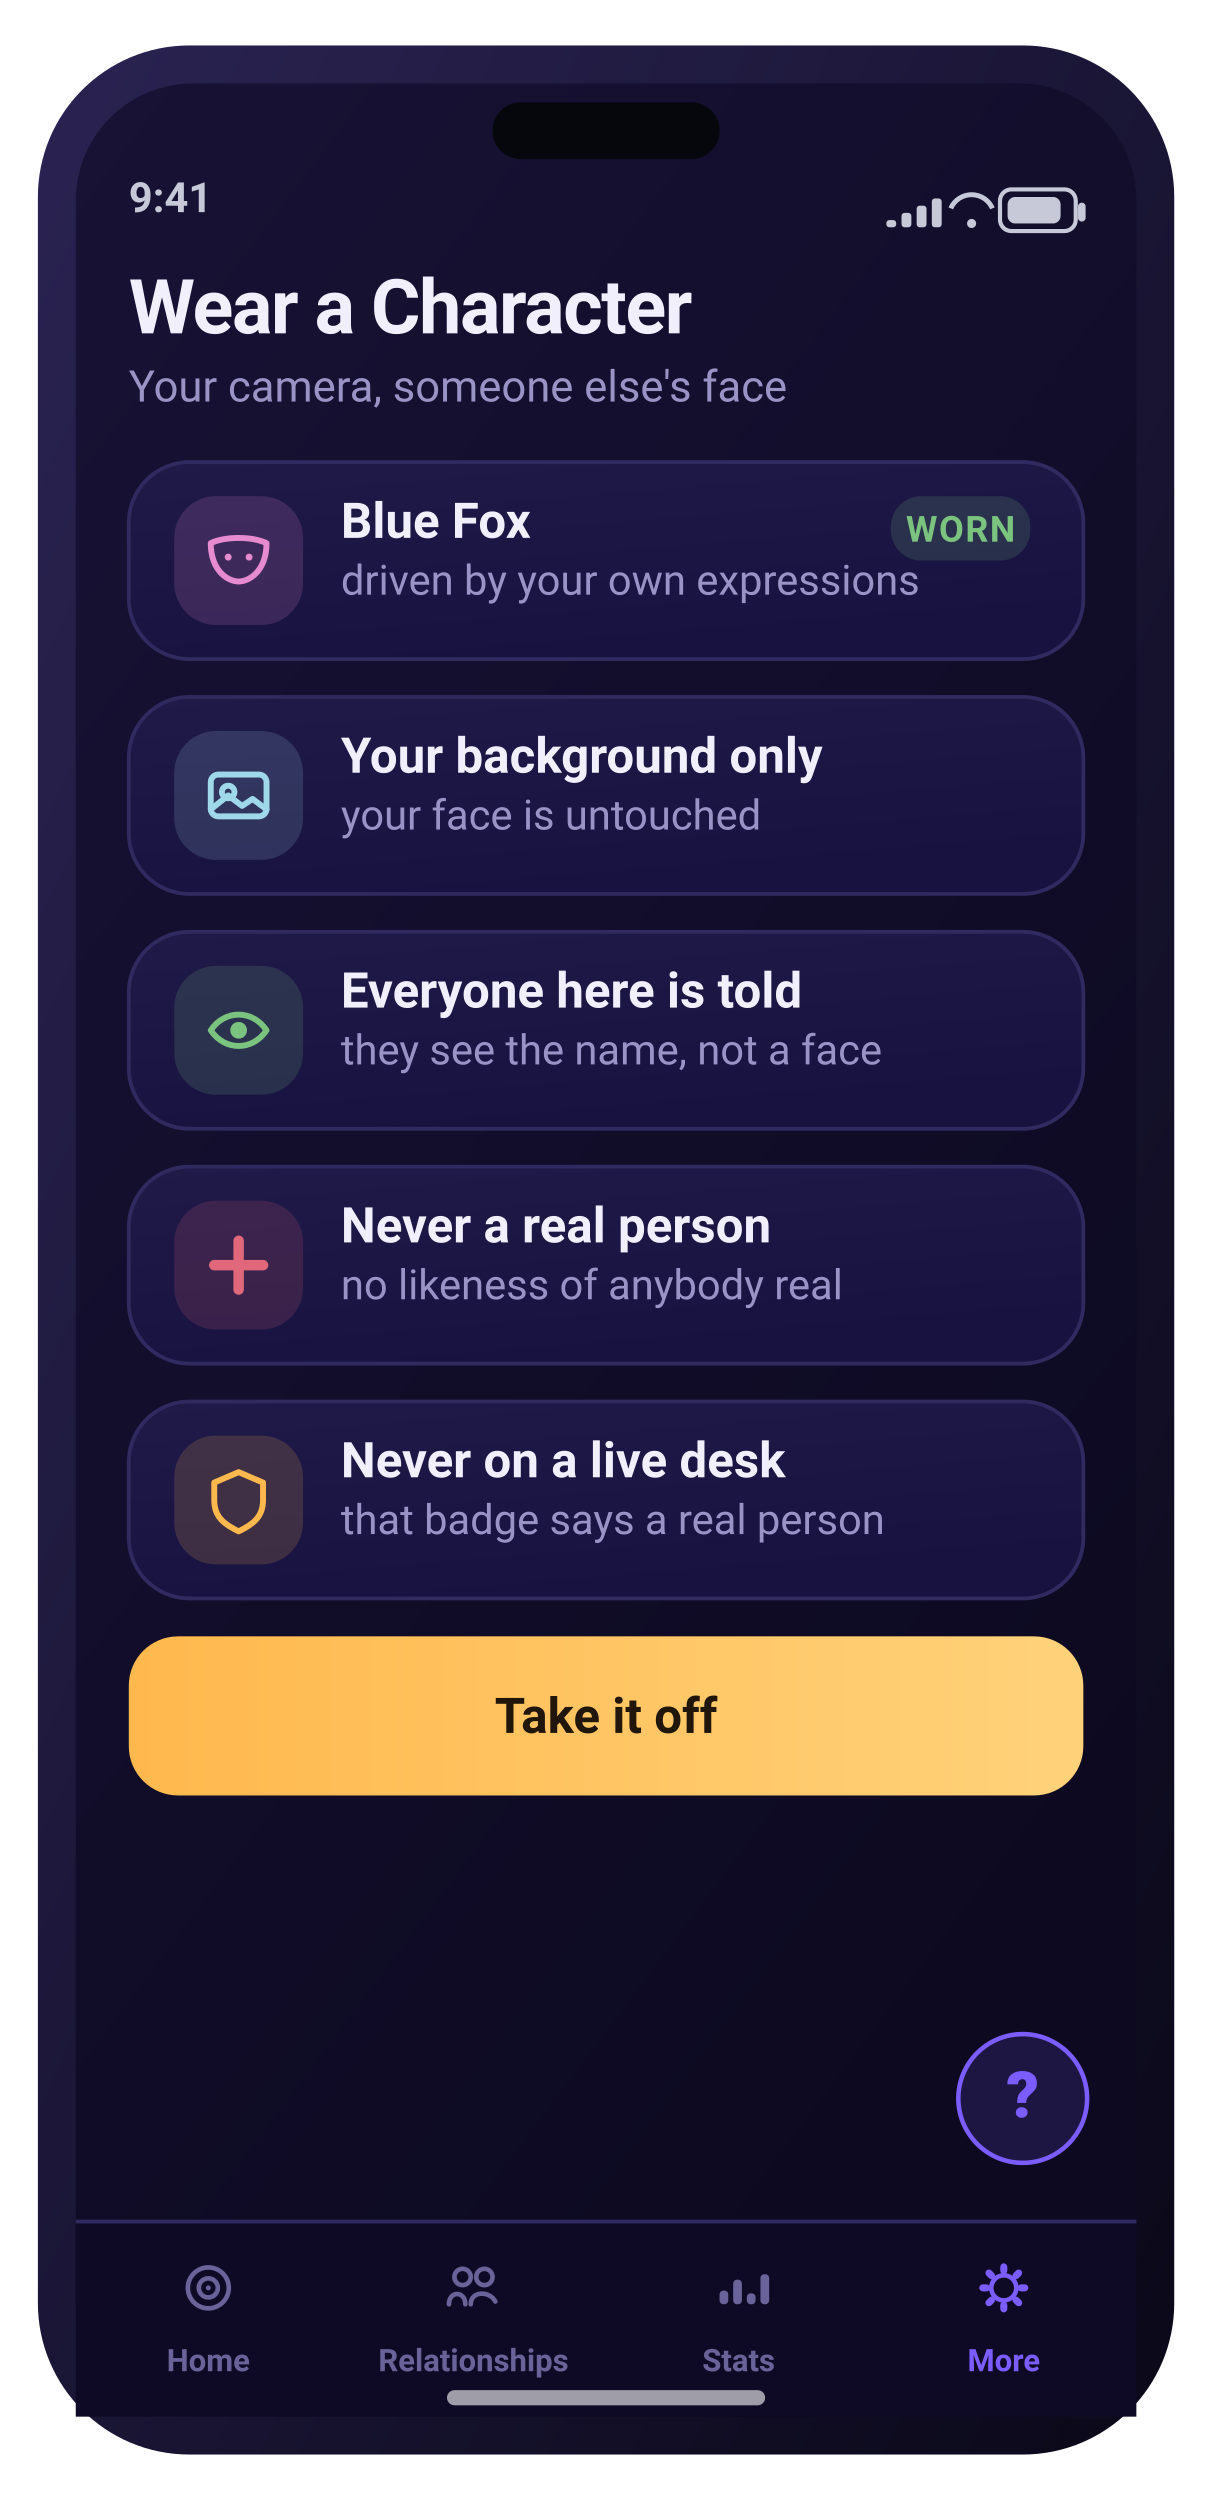
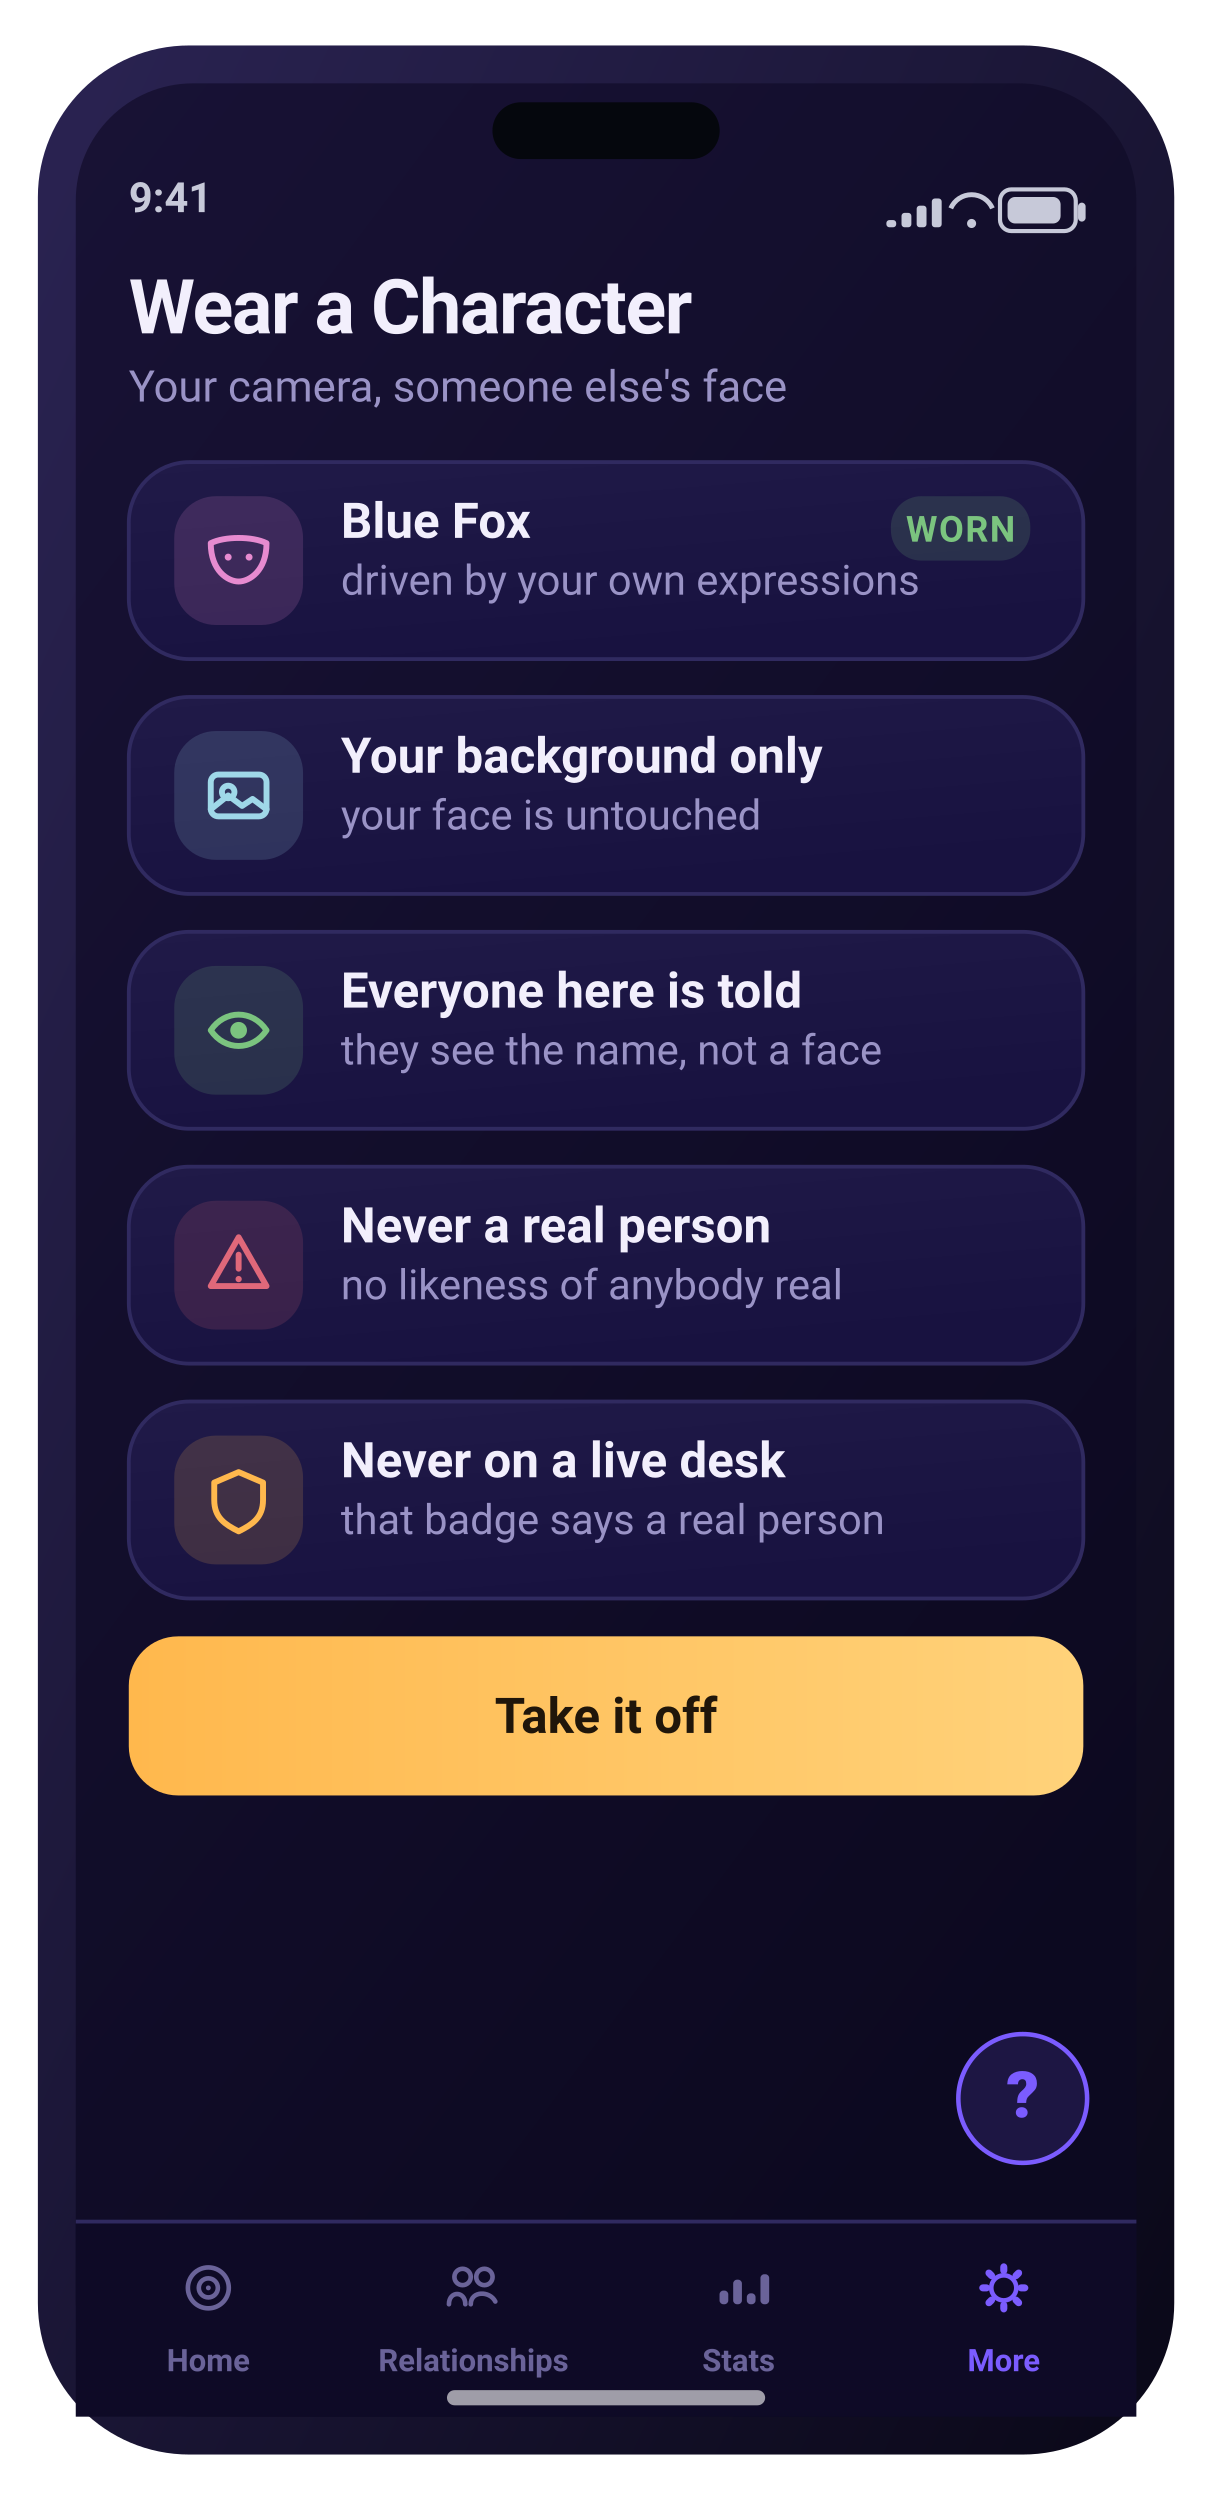
<svg xmlns="http://www.w3.org/2000/svg" width="320" height="660" viewBox="0 0 320 660" role="img" aria-label="Wear a Character screen">
  <defs>
    <linearGradient id="gScr" x1="0" y1="0" x2="0.6" y2="1">
      <stop offset="0" stop-color="#181235" />
      <stop offset="1" stop-color="#0c0920" />
    </linearGradient>
    <linearGradient id="gFrame" x1="0" y1="0" x2="1" y2="1">
      <stop offset="0" stop-color="#2a2352" />
      <stop offset="1" stop-color="#0a0818" />
    </linearGradient>
    <linearGradient id="gCard" x1="0" y1="0" x2="0.4" y2="1">
      <stop offset="0" stop-color="#201a48" />
      <stop offset="1" stop-color="#181240" />
    </linearGradient>
    <linearGradient id="gBrand" x1="0" y1="0" x2="1" y2="0">
      <stop offset="0" stop-color="#7b5cff" />
      <stop offset="1" stop-color="#9d7bff" />
    </linearGradient>
    <linearGradient id="gAmber" x1="0" y1="0" x2="1" y2="0">
      <stop offset="0" stop-color="#ffb84d" />
      <stop offset="1" stop-color="#ffd27a" />
    </linearGradient>
    <linearGradient id="mV" x1="0" y1="0" x2="1" y2="0">
      <stop offset="0" stop-color="#7b5cff" />
      <stop offset="1" stop-color="#9d7bff" />
    </linearGradient>
    <linearGradient id="mA" x1="0" y1="0" x2="1" y2="0">
      <stop offset="0" stop-color="#ffb84d" />
      <stop offset="1" stop-color="#ff9f45" />
    </linearGradient>
    <linearGradient id="mG" x1="0" y1="0" x2="1" y2="0">
      <stop offset="0" stop-color="#5fb87a" />
      <stop offset="1" stop-color="#7bc47f" />
    </linearGradient>
    <linearGradient id="mC" x1="0" y1="0" x2="1" y2="0">
      <stop offset="0" stop-color="#6bb6d6" />
      <stop offset="1" stop-color="#9fd8e8" />
    </linearGradient>
    <radialGradient id="orb" cx="36%" cy="30%" r="78%">
      <stop offset="0" stop-color="#d9ccff" />
      <stop offset="38%" stop-color="#7b5cff" />
      <stop offset="78%" stop-color="#3f3bc0" />
      <stop offset="100%" stop-color="#140f34" />
    </radialGradient>
    <radialGradient id="glow" cx="50%" cy="50%" r="50%">
      <stop offset="0" stop-color="#e78bd0" stop-opacity="0.5" />
      <stop offset="1" stop-color="#e78bd0" stop-opacity="0" />
    </radialGradient>
  </defs>
  <rect x="10.0" y="12.0" width="300.0" height="636.0" rx="40" fill="url(#gFrame)" />
  <rect x="20.0" y="22.0" width="280.0" height="616.0" rx="31" fill="url(#gScr)" />
  <rect x="130.0" y="27.0" width="60.0" height="15.0" rx="7.5" fill="#05070d" />
  <text x="34.0" y="56.0" font-family="-apple-system,BlinkMacSystemFont,'SF Pro Display','SF Pro Text','Segoe UI',Roboto,system-ui,sans-serif" font-size="11" font-weight="600" fill="#c7c9d9" text-anchor="start">9:41</text>
  <rect x="264.0" y="50.0" width="20.0" height="11.0" rx="3" fill="none" stroke="#c7c9d9" stroke-width="1.1" />
  <rect x="266.0" y="52.0" width="14.0" height="7.0" rx="2" fill="#c7c9d9" />
  <rect x="284.6" y="53.5" width="2.0" height="5.0" rx="1" fill="#c7c9d9" />
  <path d="M251 55 a6 6 0 0 1 11 0" fill="none" stroke="#c7c9d9" stroke-width="1.3" />
  <circle cx="256.5" cy="59" r="1.2" fill="#c7c9d9" />
  <rect x="234.0" y="58.1" width="2.6" height="1.9" rx="0.8" fill="#c7c9d9" />
  <rect x="238.0" y="56.2" width="2.6" height="3.8" rx="0.8" fill="#c7c9d9" />
  <rect x="242.0" y="54.3" width="2.6" height="5.7" rx="0.8" fill="#c7c9d9" />
  <rect x="246.0" y="52.4" width="2.6" height="7.6" rx="0.8" fill="#c7c9d9" />
  <text x="34.0" y="88.0" font-family="-apple-system,BlinkMacSystemFont,'SF Pro Display','SF Pro Text','Segoe UI',Roboto,system-ui,sans-serif" font-size="20" font-weight="700" fill="#f2effc" text-anchor="start" letter-spacing="-0.4">Wear a Character</text>
  <text x="34.0" y="106.0" font-family="-apple-system,BlinkMacSystemFont,'SF Pro Display','SF Pro Text','Segoe UI',Roboto,system-ui,sans-serif" font-size="11.5" font-weight="400" fill="#9a93c6" text-anchor="start">Your camera, someone else's face</text>
  <rect x="34.0" y="122.0" width="252.0" height="52.0" rx="16" fill="url(#gCard)" stroke="#302a60" stroke-width="1" />
  <rect x="46.0" y="131.0" width="34.0" height="34.0" rx="11" fill="rgba(231,139,208,0.16)" />
  <path d="M55.64 143.4 c3.68 -1.84 11.04 -1.84 14.72 0 c0 7.36 -4.6 10.12 -7.36 10.12 c-2.76 0 -7.36 -2.76 -7.36 -10.12 Z" fill="none" stroke="#e78bd0" stroke-width="1.56" stroke-linecap="round" stroke-linejoin="round" />
  <circle cx="60.24" cy="147.08" r="0.92" fill="#e78bd0" />
  <circle cx="65.76" cy="147.08" r="0.92" fill="#e78bd0" />
  <text x="90.0" y="142.0" font-family="-apple-system,BlinkMacSystemFont,'SF Pro Display','SF Pro Text','Segoe UI',Roboto,system-ui,sans-serif" font-size="13" font-weight="600" fill="#f2effc" text-anchor="start">Blue Fox</text>
  <text x="90.0" y="157.0" font-family="-apple-system,BlinkMacSystemFont,'SF Pro Display','SF Pro Text','Segoe UI',Roboto,system-ui,sans-serif" font-size="11" font-weight="400" fill="#9a93c6" text-anchor="start">driven by your own expressions</text>
  <rect x="235.2" y="131.0" width="36.8" height="17.0" rx="8" fill="rgba(123,196,127,0.16)" />
  <text x="253.6" y="143.0" font-family="-apple-system,BlinkMacSystemFont,'SF Pro Display','SF Pro Text','Segoe UI',Roboto,system-ui,sans-serif" font-size="9.5" font-weight="700" fill="#7bc47f" text-anchor="middle" letter-spacing="0.4">WORN</text>
  <rect x="34.0" y="184.0" width="252.0" height="52.0" rx="16" fill="url(#gCard)" stroke="#302a60" stroke-width="1" />
  <rect x="46.0" y="193.0" width="34.0" height="34.0" rx="11" fill="rgba(159,216,232,0.16)" />
  <rect x="55.64" y="204.48" width="14.72" height="11.04" rx="2" fill="none" stroke="#9fd8e8" stroke-width="1.56" stroke-linecap="round" stroke-linejoin="round" />
  <circle cx="60.24" cy="209.08" r="1.656" fill="none" stroke="#9fd8e8" stroke-width="1.56" stroke-linecap="round" stroke-linejoin="round" />
  <path d="M55.64 213.68 l4.6 -3.68 3.68 2.76 2.76 -1.84 3.68 2.76" fill="none" stroke="#9fd8e8" stroke-width="1.56" stroke-linecap="round" stroke-linejoin="round" />
  <text x="90.0" y="204.0" font-family="-apple-system,BlinkMacSystemFont,'SF Pro Display','SF Pro Text','Segoe UI',Roboto,system-ui,sans-serif" font-size="13" font-weight="600" fill="#f2effc" text-anchor="start">Your background only</text>
  <text x="90.0" y="219.0" font-family="-apple-system,BlinkMacSystemFont,'SF Pro Display','SF Pro Text','Segoe UI',Roboto,system-ui,sans-serif" font-size="11" font-weight="400" fill="#9a93c6" text-anchor="start">your face is untouched</text>
  <rect x="34.0" y="246.0" width="252.0" height="52.0" rx="16" fill="url(#gCard)" stroke="#302a60" stroke-width="1" />
  <rect x="46.0" y="255.0" width="34.0" height="34.0" rx="11" fill="rgba(123,196,127,0.16)" />
  <path d="M55.64 272.0 c3.68 -5.52 11.04 -5.52 14.72 0 c-3.68 5.52 -11.04 5.52 -14.72 0 Z" fill="none" stroke="#7bc47f" stroke-width="1.56" stroke-linecap="round" stroke-linejoin="round" />
  <circle cx="63" cy="272.0" r="2.208" fill="#7bc47f" />
  <text x="90.0" y="266.0" font-family="-apple-system,BlinkMacSystemFont,'SF Pro Display','SF Pro Text','Segoe UI',Roboto,system-ui,sans-serif" font-size="13" font-weight="600" fill="#f2effc" text-anchor="start">Everyone here is told</text>
  <text x="90.0" y="281.0" font-family="-apple-system,BlinkMacSystemFont,'SF Pro Display','SF Pro Text','Segoe UI',Roboto,system-ui,sans-serif" font-size="11" font-weight="400" fill="#9a93c6" text-anchor="start">they see the name, not a face</text>
  <rect x="34.0" y="308.0" width="252.0" height="52.0" rx="16" fill="url(#gCard)" stroke="#302a60" stroke-width="1" />
  <rect x="46.0" y="317.0" width="34.0" height="34.0" rx="11" fill="rgba(224,104,122,0.16)" />
-   <path d="M63 327.56 v12.88 M56.56 334.0 h12.88" fill="none" stroke="#e0687a" stroke-width="2.76" stroke-linecap="round" />
+   <path d="M63 326.64 L70.36 339.52 H55.64 Z" fill="none" stroke="#e0687a" stroke-width="1.56" stroke-linecap="round" stroke-linejoin="round" />
+   <path d="M63 331.24 v3.68" fill="none" stroke="#e0687a" stroke-width="1.56" stroke-linecap="round" stroke-linejoin="round" />
+   <circle cx="63" cy="337.68" r="0.828" fill="#e0687a" />
  <text x="90.0" y="328.0" font-family="-apple-system,BlinkMacSystemFont,'SF Pro Display','SF Pro Text','Segoe UI',Roboto,system-ui,sans-serif" font-size="13" font-weight="600" fill="#f2effc" text-anchor="start">Never a real person</text>
  <text x="90.0" y="343.0" font-family="-apple-system,BlinkMacSystemFont,'SF Pro Display','SF Pro Text','Segoe UI',Roboto,system-ui,sans-serif" font-size="11" font-weight="400" fill="#9a93c6" text-anchor="start">no likeness of anybody real</text>
  <rect x="34.0" y="370.0" width="252.0" height="52.0" rx="16" fill="url(#gCard)" stroke="#302a60" stroke-width="1" />
  <rect x="46.0" y="379.0" width="34.0" height="34.0" rx="11" fill="rgba(255,184,77,0.16)" />
  <path d="M63 388.64 l6.44 2.76 v4.6 c0 4.6 -2.76 6.44 -6.44 8.28 c-3.68 -1.84 -6.44 -3.68 -6.44 -8.28 v-4.6 Z" fill="none" stroke="#ffb84d" stroke-width="1.56" stroke-linecap="round" stroke-linejoin="round" />
  <text x="90.0" y="390.0" font-family="-apple-system,BlinkMacSystemFont,'SF Pro Display','SF Pro Text','Segoe UI',Roboto,system-ui,sans-serif" font-size="13" font-weight="600" fill="#f2effc" text-anchor="start">Never on a live desk</text>
  <text x="90.0" y="405.0" font-family="-apple-system,BlinkMacSystemFont,'SF Pro Display','SF Pro Text','Segoe UI',Roboto,system-ui,sans-serif" font-size="11" font-weight="400" fill="#9a93c6" text-anchor="start">that badge says a real person</text>
  <rect x="34.0" y="432.0" width="252.0" height="42.0" rx="13" fill="url(#gAmber)" />
  <text x="160.0" y="457.5" font-family="-apple-system,BlinkMacSystemFont,'SF Pro Display','SF Pro Text','Segoe UI',Roboto,system-ui,sans-serif" font-size="13" font-weight="700" fill="#20160a" text-anchor="middle">Take it off</text>
  <rect x="20.0" y="586.0" width="280.0" height="52.0" rx="0" fill="#0e0a26" />
  <rect x="20" y="586" width="280" height="1" fill="#302a60" />
  <circle cx="55.0" cy="604" r="5.4" fill="none" stroke="#6a6399" stroke-width="1.22" stroke-linecap="round" stroke-linejoin="round" />
  <circle cx="55.0" cy="604" r="2.52" fill="none" stroke="#6a6399" stroke-width="1.22" stroke-linecap="round" stroke-linejoin="round" />
  <circle cx="55.0" cy="604" r="0.648" fill="#6a6399" />
  <text x="55.0" y="626.0" font-family="-apple-system,BlinkMacSystemFont,'SF Pro Display','SF Pro Text','Segoe UI',Roboto,system-ui,sans-serif" font-size="8.2" font-weight="600" fill="#6a6399" text-anchor="middle">Home</text>
  <circle cx="122.12" cy="601.12" r="2.16" fill="none" stroke="#6a6399" stroke-width="1.22" stroke-linecap="round" stroke-linejoin="round" />
  <circle cx="127.88" cy="601.12" r="2.16" fill="none" stroke="#6a6399" stroke-width="1.22" stroke-linecap="round" stroke-linejoin="round" />
  <path d="M118.52 608.32 c0 -3.6 4.32 -3.6 4.32 0 M124.28 608.32 c0 -3.6 5.04 -3.6 6.48 -0.72" fill="none" stroke="#6a6399" stroke-width="1.22" stroke-linecap="round" stroke-linejoin="round" />
  <text x="125.0" y="626.0" font-family="-apple-system,BlinkMacSystemFont,'SF Pro Display','SF Pro Text','Segoe UI',Roboto,system-ui,sans-serif" font-size="8.2" font-weight="600" fill="#6a6399" text-anchor="middle">Relationships</text>
  <rect x="189.96" y="604.72" width="2.304" height="3.6" rx="1" fill="#6a6399" />
  <rect x="193.56" y="601.84" width="2.304" height="6.48" rx="1" fill="#6a6399" />
  <rect x="197.16" y="605.44" width="2.304" height="2.88" rx="1" fill="#6a6399" />
  <rect x="200.76" y="600.4" width="2.304" height="7.92" rx="1" fill="#6a6399" />
  <text x="195.0" y="626.0" font-family="-apple-system,BlinkMacSystemFont,'SF Pro Display','SF Pro Text','Segoe UI',Roboto,system-ui,sans-serif" font-size="8.2" font-weight="600" fill="#6a6399" text-anchor="middle">Stats</text>
  <rect x="264.064" y="597.52" width="1.872" height="2.88" rx="1" transform="rotate(0 265.0 604)" fill="#7b5cff" />
  <rect x="264.064" y="597.52" width="1.872" height="2.88" rx="1" transform="rotate(45 265.0 604)" fill="#7b5cff" />
  <rect x="264.064" y="597.52" width="1.872" height="2.88" rx="1" transform="rotate(90 265.0 604)" fill="#7b5cff" />
  <rect x="264.064" y="597.52" width="1.872" height="2.88" rx="1" transform="rotate(135 265.0 604)" fill="#7b5cff" />
  <rect x="264.064" y="597.52" width="1.872" height="2.88" rx="1" transform="rotate(180 265.0 604)" fill="#7b5cff" />
  <rect x="264.064" y="597.52" width="1.872" height="2.88" rx="1" transform="rotate(225 265.0 604)" fill="#7b5cff" />
  <rect x="264.064" y="597.52" width="1.872" height="2.88" rx="1" transform="rotate(270 265.0 604)" fill="#7b5cff" />
  <rect x="264.064" y="597.52" width="1.872" height="2.88" rx="1" transform="rotate(315 265.0 604)" fill="#7b5cff" />
  <circle cx="265.0" cy="604" r="3.312" fill="none" stroke="#7b5cff" stroke-width="1.22" stroke-linecap="round" stroke-linejoin="round" />
  <text x="265.0" y="626.0" font-family="-apple-system,BlinkMacSystemFont,'SF Pro Display','SF Pro Text','Segoe UI',Roboto,system-ui,sans-serif" font-size="8.2" font-weight="600" fill="#7b5cff" text-anchor="middle">More</text>
  <circle cx="270" cy="554" r="17" fill="rgba(123,92,255,0.16)" stroke="#7b5cff" stroke-width="1.2" />
  <text x="270.0" y="559.0" font-family="-apple-system,BlinkMacSystemFont,'SF Pro Display','SF Pro Text','Segoe UI',Roboto,system-ui,sans-serif" font-size="17" font-weight="800" fill="#7b5cff" text-anchor="middle">?</text>
  <rect x="118.0" y="631.0" width="84.0" height="4.0" rx="2" fill="rgba(255,255,255,0.6)" />
</svg>
